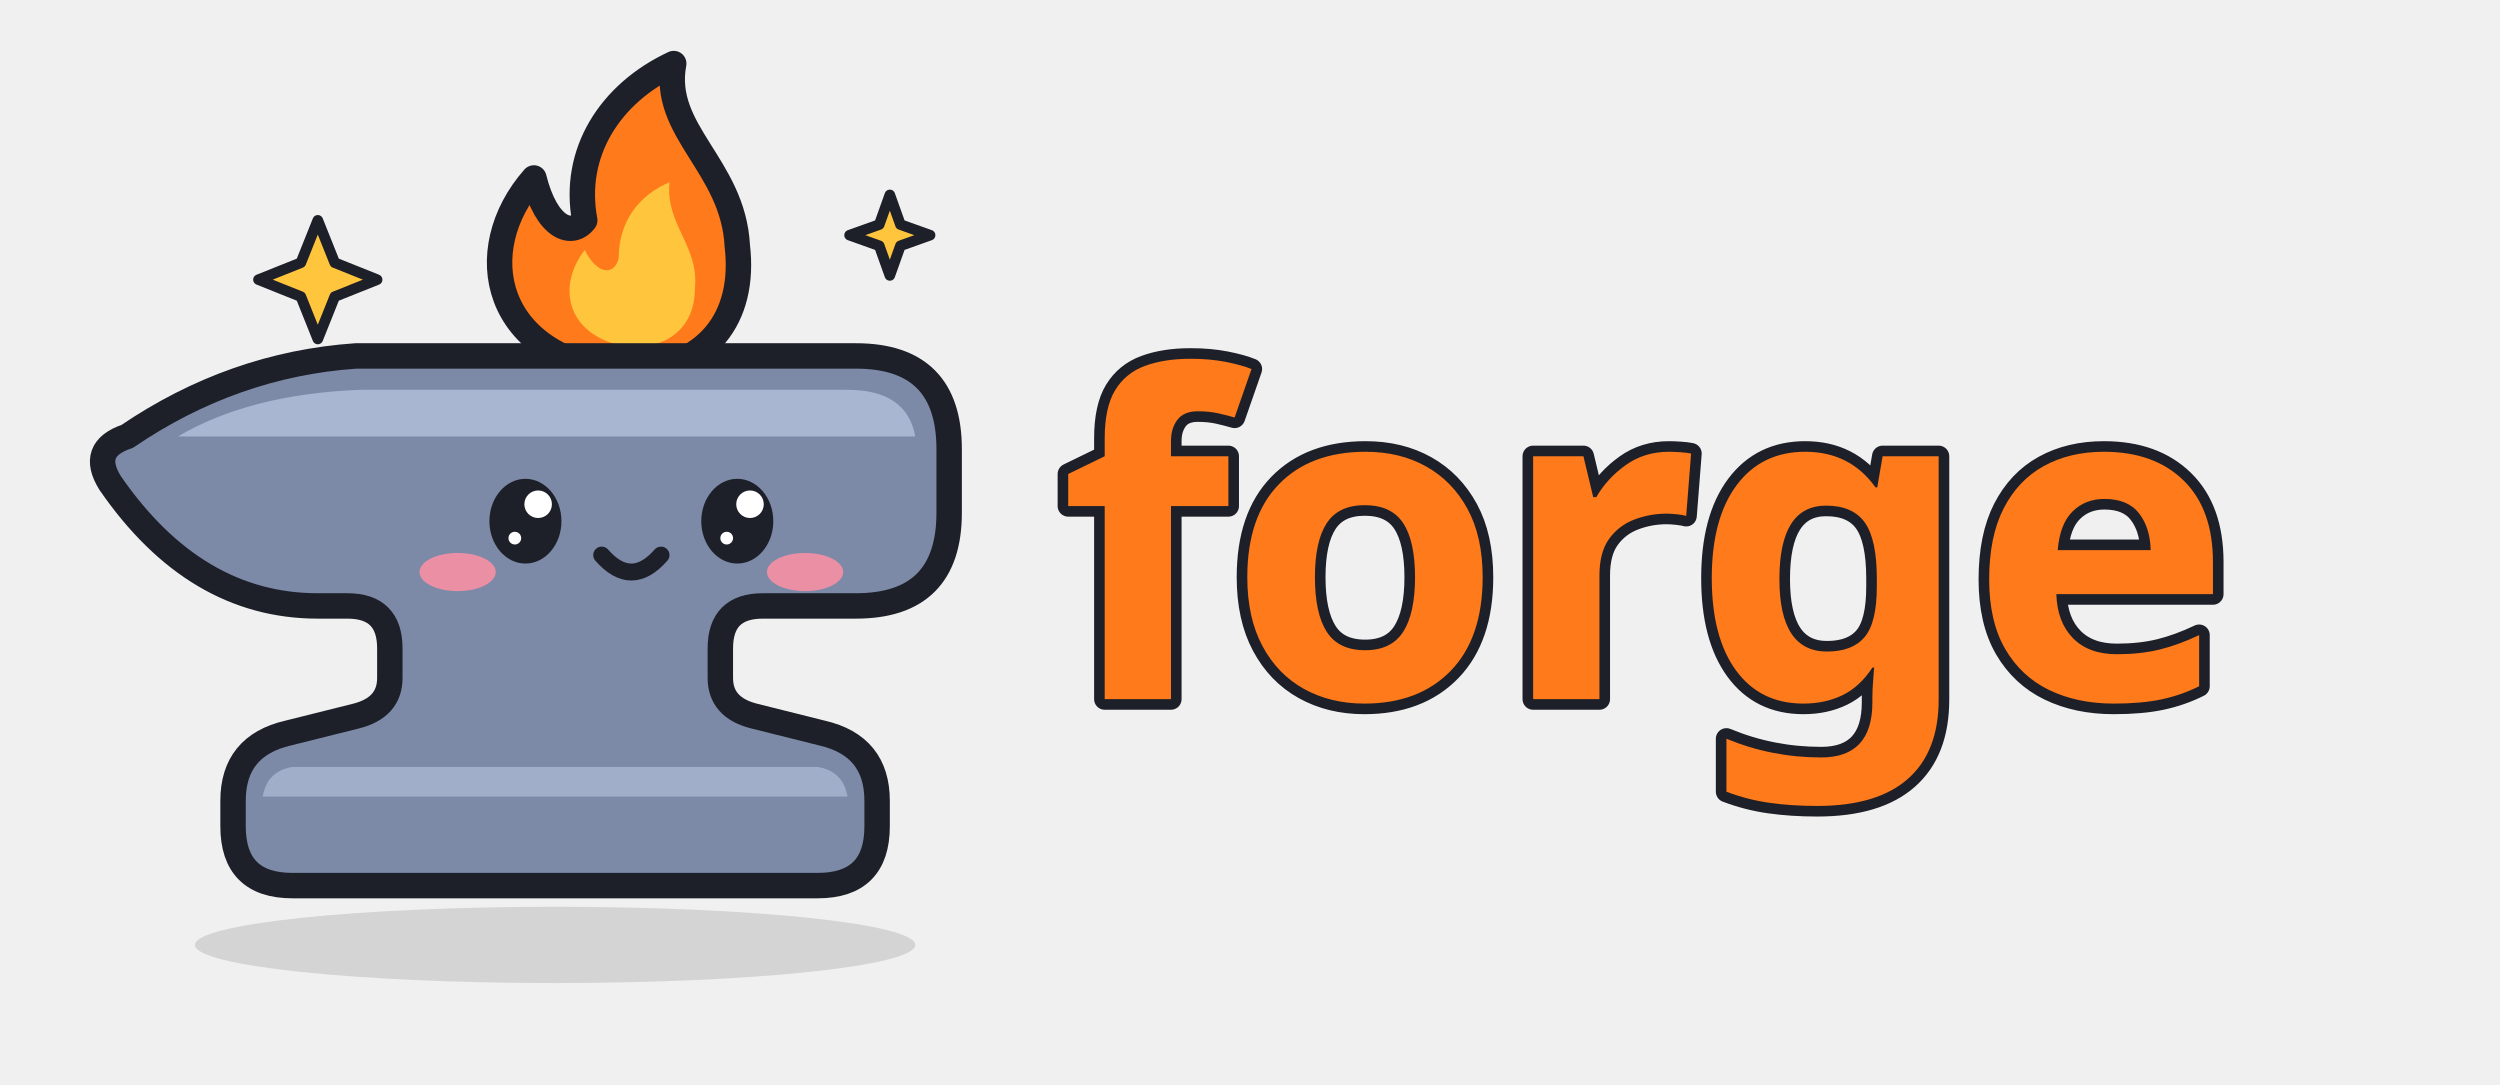
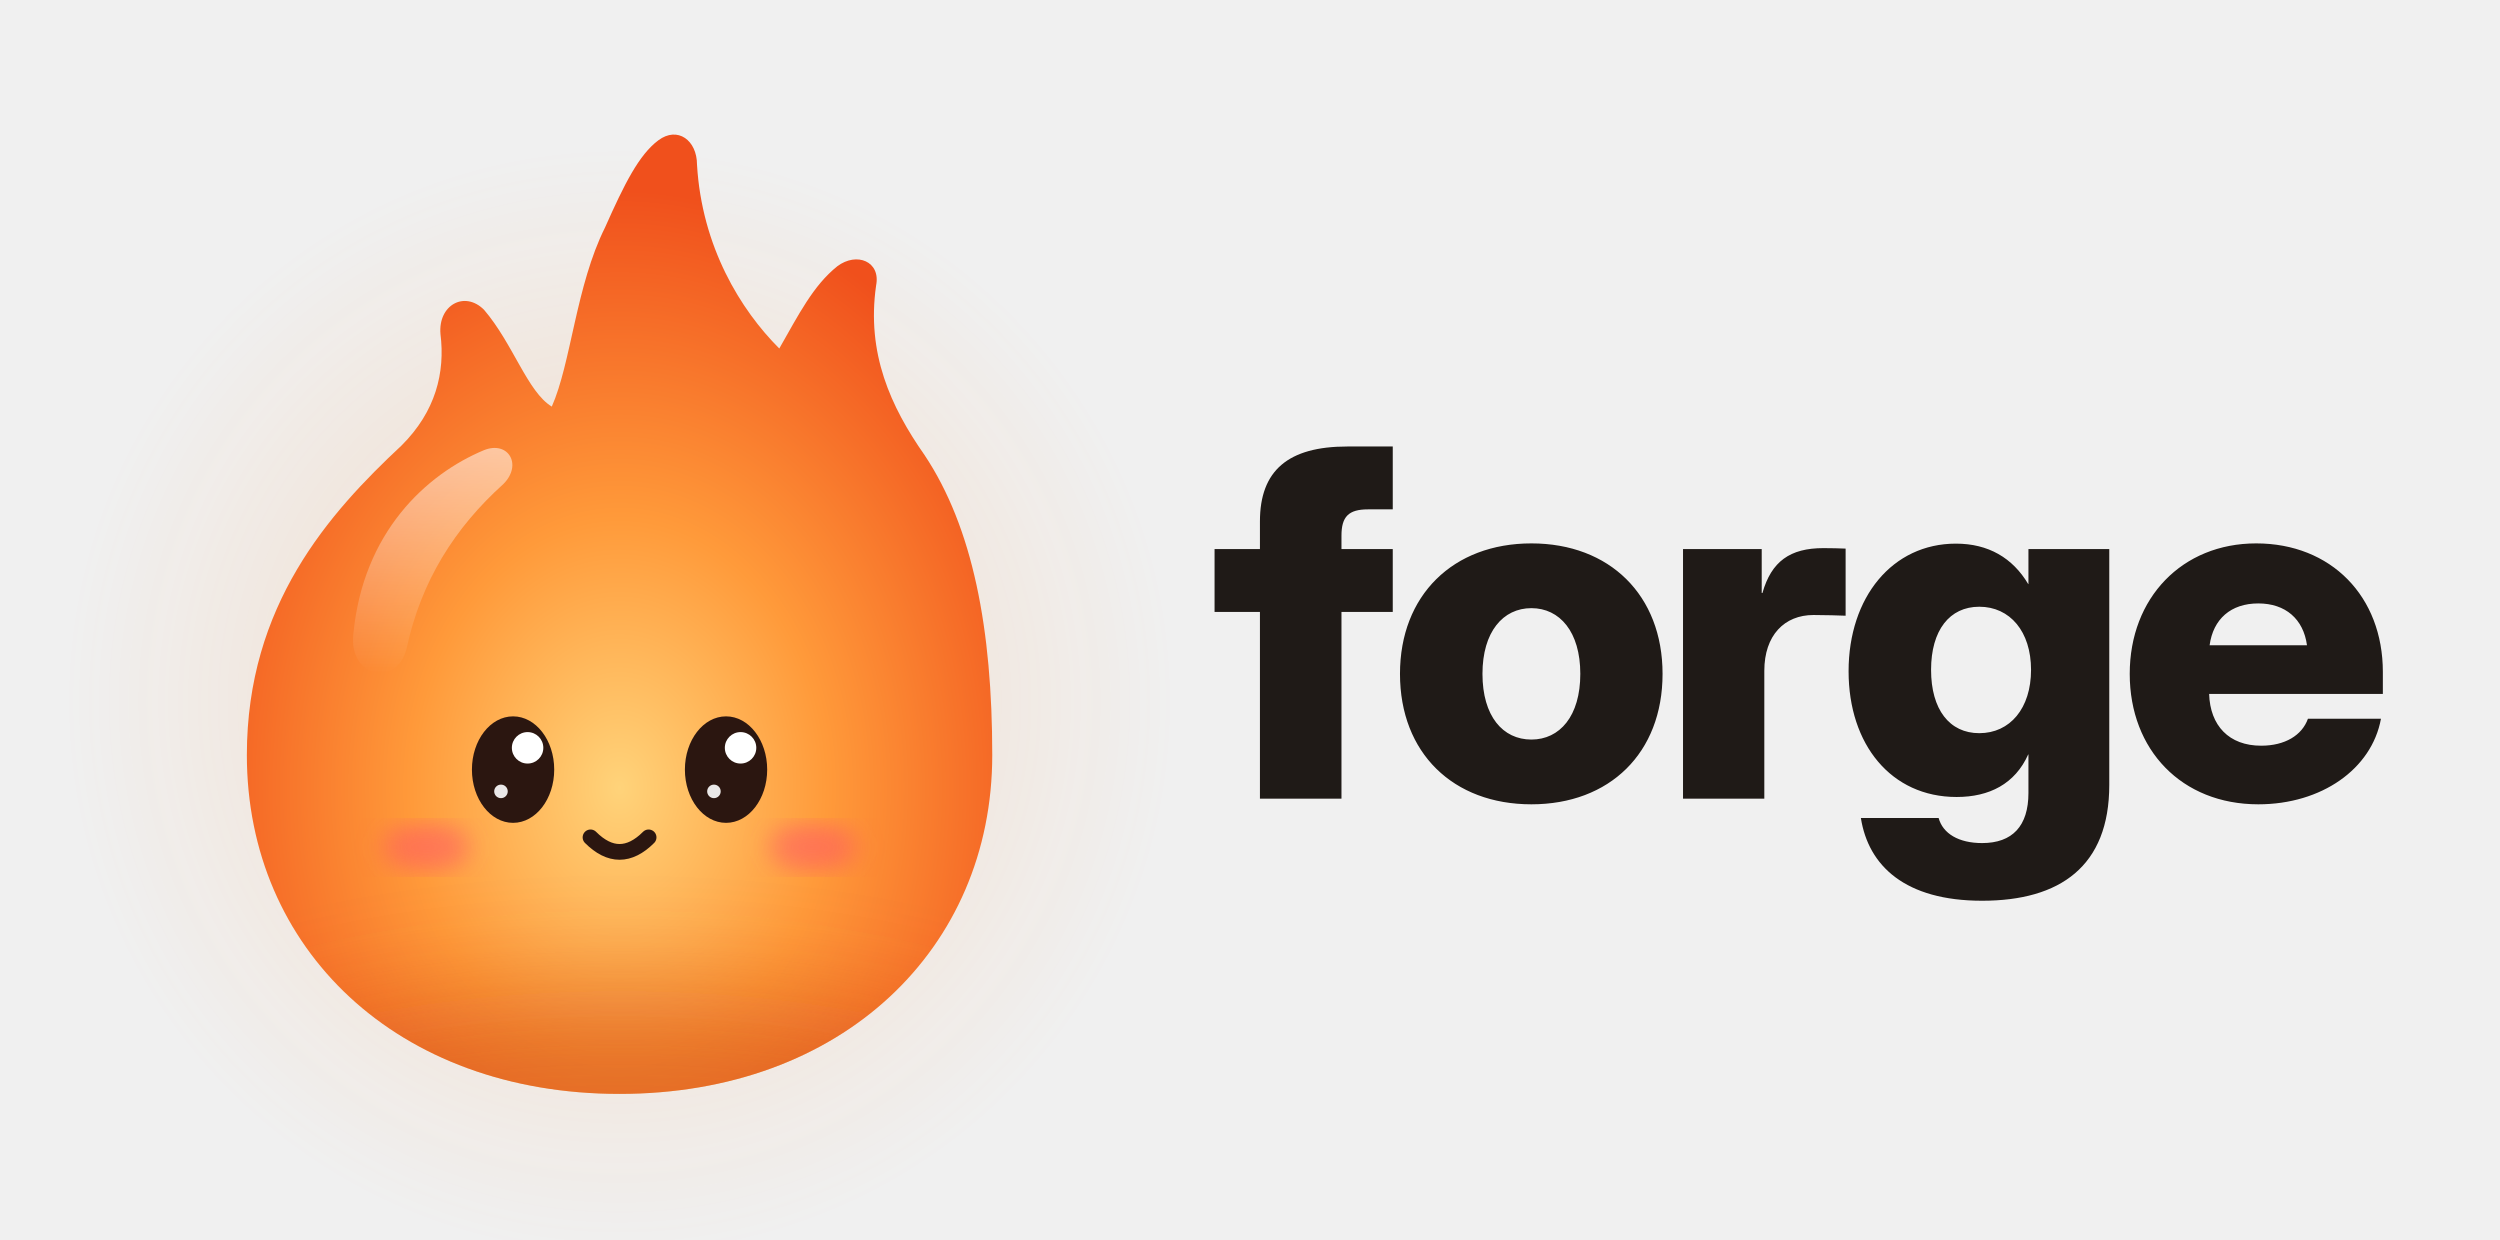
- <svg xmlns="http://www.w3.org/2000/svg" viewBox="0 0 1180 512" width="1180" height="512">
-   <ellipse cx="262" cy="446" rx="170" ry="18" fill="#000" opacity="0.12" />
-   <g stroke="#1E2029" stroke-width="12" stroke-linejoin="round">
-     <path d="M296 176 C232 170 222 118 252 84 C258 108 270 112 276 104 C270 72 288 44 318 30 C312 62 346 78 348 116 C352 150 334 174 296 176 Z" fill="#FF7A1A" />
+ <svg xmlns="http://www.w3.org/2000/svg" viewBox="0 0 1033 512" width="1033" height="512">
+   <defs>
+     <radialGradient id="body" cx="0.5" cy="0.68" r="0.62">
+       <stop offset="0" stop-color="#FFD37A" />
+       <stop offset="0.45" stop-color="#FF9A3A" />
+       <stop offset="1" stop-color="#F0501C" />
+     </radialGradient>
+     <radialGradient id="halo" cx="0.5" cy="0.5" r="0.5">
+       <stop offset="0" stop-color="#FF8A2B" stop-opacity="0.22" />
+       <stop offset="1" stop-color="#FF8A2B" stop-opacity="0" />
+     </radialGradient>
+     <linearGradient id="shine" x1="0" y1="0" x2="0" y2="1">
+       <stop offset="0" stop-color="#fff" stop-opacity="0.55" />
+       <stop offset="1" stop-color="#fff" stop-opacity="0" />
+     </linearGradient>
+     <filter id="wide" x="-50%" y="-50%" width="200%" height="200%">
+       <feGaussianBlur stdDeviation="22" />
+     </filter>
+     <filter id="blur">
+       <feGaussianBlur stdDeviation="5" />
+     </filter>
+     <path id="shape" d="M256 452 C164 452 102 392 102 312 C102 250 136 212 166 184 C180 170 184 154 182 138 C181 126 192 120 200 128 C212 142 218 162 228 168 C236 150 238 118 250 94 C258 76 264 64 272 58 C280 52 288 58 288 68 C290 102 306 128 322 144 C330 130 336 118 346 110 C354 104 364 108 362 118 C358 146 368 168 382 188 C402 218 410 260 410 312 C410 392 348 452 256 452 Z" />
+     <clipPath id="clip">
+       <use href="#shape" />
+     </clipPath>
+   </defs>
+   <circle cx="256" cy="290" r="230" fill="url(#halo)" />
+   <use href="#shape" fill="url(#body)" />
+   <g clip-path="url(#clip)">
+     <ellipse cx="256" cy="500" rx="230" ry="90" fill="#C2380F" opacity="0.4" filter="url(#wide)" />
+     <path d="M146 262 C150 220 176 196 200 186 C210 182 216 192 208 200 C188 218 174 240 168 268 C164 284 144 280 146 262 Z" fill="url(#shine)" />
  </g>
-   <path d="M298 164 C268 160 262 136 276 118 C282 130 290 130 292 122 C292 104 302 92 316 86 C314 106 330 116 328 136 C328 154 316 164 298 164 Z" fill="#FFC53D" />
-   <path d="M168 168 H404 Q448 168 448 212 V242 Q448 286 404 286 H360 Q340 286 340 306 V320 Q340 334 356 338 L388 346 Q414 352 414 378 V390 Q414 418 386 418 H138 Q110 418 110 390 V378 Q110 352 136 346 L168 338 Q184 334 184 320 V306 Q184 286 164 286 H150 Q92 286 52 228 Q42 212 60 206 Q110 172 168 168 Z" fill="#7C8AA8" stroke="#1E2029" stroke-width="12" stroke-linejoin="round" />
-   <path d="M170 184 H400 Q428 184 432 206 H84 Q118 186 170 184 Z" fill="#A9B6D1" />
-   <path d="M138 362 H386 Q398 364 400 376 H124 Q126 364 138 362 Z" fill="#A9B6D1" opacity="0.8" />
-   <ellipse cx="248" cy="246" rx="17" ry="20" fill="#1E2029" />
-   <ellipse cx="348" cy="246" rx="17" ry="20" fill="#1E2029" />
-   <circle cx="254" cy="238" r="6.5" fill="#fff" />
-   <circle cx="354" cy="238" r="6.5" fill="#fff" />
-   <circle cx="243" cy="254" r="3" fill="#fff" />
-   <circle cx="343" cy="254" r="3" fill="#fff" />
-   <ellipse cx="216" cy="270" rx="18" ry="9" fill="#FF8FA3" opacity="0.85" />
-   <ellipse cx="380" cy="270" rx="18" ry="9" fill="#FF8FA3" opacity="0.85" />
-   <path d="M284 262 Q298 278 312 262" fill="none" stroke="#1E2029" stroke-width="8" stroke-linecap="round" />
-   <g fill="#FFC53D" stroke="#1E2029" stroke-width="5" stroke-linejoin="round">
-     <path d="M150 104 L158 124 L178 132 L158 140 L150 160 L142 140 L122 132 L142 124 Z" />
-     <path d="M420 92 L425 106 L439 111 L425 116 L420 130 L415 116 L401 111 L415 106 Z" />
+   <ellipse cx="212" cy="318" rx="17" ry="22" fill="#2B1610" />
+   <ellipse cx="300" cy="318" rx="17" ry="22" fill="#2B1610" />
+   <circle cx="218" cy="309" r="6.5" fill="#fff" />
+   <circle cx="306" cy="309" r="6.5" fill="#fff" />
+   <circle cx="207" cy="327" r="2.8" fill="#fff" opacity="0.9" />
+   <circle cx="295" cy="327" r="2.8" fill="#fff" opacity="0.9" />
+   <path d="M244 346 Q256 358 268 346" fill="none" stroke="#2B1610" stroke-width="6.5" stroke-linecap="round" />
+   <g filter="url(#blur)" fill="#FF4F6A" opacity="0.5">
+     <ellipse cx="176" cy="350" rx="18" ry="10" />
+     <ellipse cx="336" cy="350" rx="18" ry="10" />
  </g>
-   <text x="500" y="330" font-family="'Nunito','Quicksand','Varela Round','Segoe UI Rounded','Arial Rounded MT Bold',system-ui,sans-serif" font-size="210" font-weight="900" fill="#FF7A1A" stroke="#1E2029" stroke-width="10" paint-order="stroke" stroke-linejoin="round" letter-spacing="-2">forge</text>
+   <path transform="translate(500 330)" fill="#1F1A17" d="M75.488 -103.125H54.297V-108.691C54.297 -116.504 57.227 -119.531 65.234 -119.531H75.488V-145.508H56.738C32.227 -145.508 20.605 -135.547 20.605 -114.551V-103.125H1.855V-77.148H20.605V0.0H54.297V-77.148H75.488ZM132.77 2.344C165.094 2.344 186.969 -18.848 186.969 -51.562C186.969 -84.082 165.094 -105.469 132.77 -105.469C100.445 -105.469 78.473 -84.082 78.473 -51.562C78.473 -18.848 100.445 2.344 132.77 2.344ZM132.77 -24.414C120.953 -24.414 112.555 -34.082 112.555 -51.562C112.555 -68.945 121.051 -78.711 132.77 -78.711C144.488 -78.711 152.984 -68.945 152.984 -51.562C152.984 -34.082 144.488 -24.414 132.77 -24.414ZM195.422 0.0H229.016V-52.832C229.016 -67.48 237.316 -75.879 249.328 -75.879C254.211 -75.879 260.168 -75.684 262.609 -75.586V-103.32C259.875 -103.418 257.043 -103.516 253.43 -103.516C239.66 -103.516 231.945 -98.047 228.234 -84.961H227.941V-103.125H195.422ZM319.012 42.188C351.238 42.188 371.551 27.93 371.551 -5.664V-103.125H338.152V-88.672H338.055C331.609 -99.512 321.551 -105.371 308.172 -105.371C282.0 -105.371 263.836 -83.301 263.836 -52.637C263.836 -22.363 281.414 -0.684 308.465 -0.684C321.941 -0.684 332.586 -6.055 338.055 -18.262H338.152V-2.344C338.152 11.328 331.512 18.359 319.012 18.359C309.344 18.359 302.801 14.453 301.043 8.008H268.914C272.039 27.832 287.273 42.188 319.012 42.188ZM317.84 -27.051C305.535 -27.051 297.918 -36.816 297.918 -53.223C297.918 -69.531 305.535 -79.297 317.84 -79.297C330.535 -79.297 339.227 -69.043 339.227 -53.223C339.227 -37.305 330.535 -27.051 317.84 -27.051ZM433.129 2.344C459.203 2.344 480.004 -12.207 483.812 -33.008H453.637C451.195 -26.172 444.164 -21.875 434.301 -21.875C421.02 -21.875 413.207 -30.176 412.816 -43.262H484.594V-52.344C484.594 -83.594 463.207 -105.469 432.25 -105.469C401.684 -105.469 380.004 -83.008 380.004 -51.562C380.004 -20.117 401.488 2.344 433.129 2.344ZM413.012 -63.379C414.477 -74.219 421.801 -80.664 433.129 -80.664C444.359 -80.664 451.781 -74.219 453.246 -63.379Z" />
</svg>
